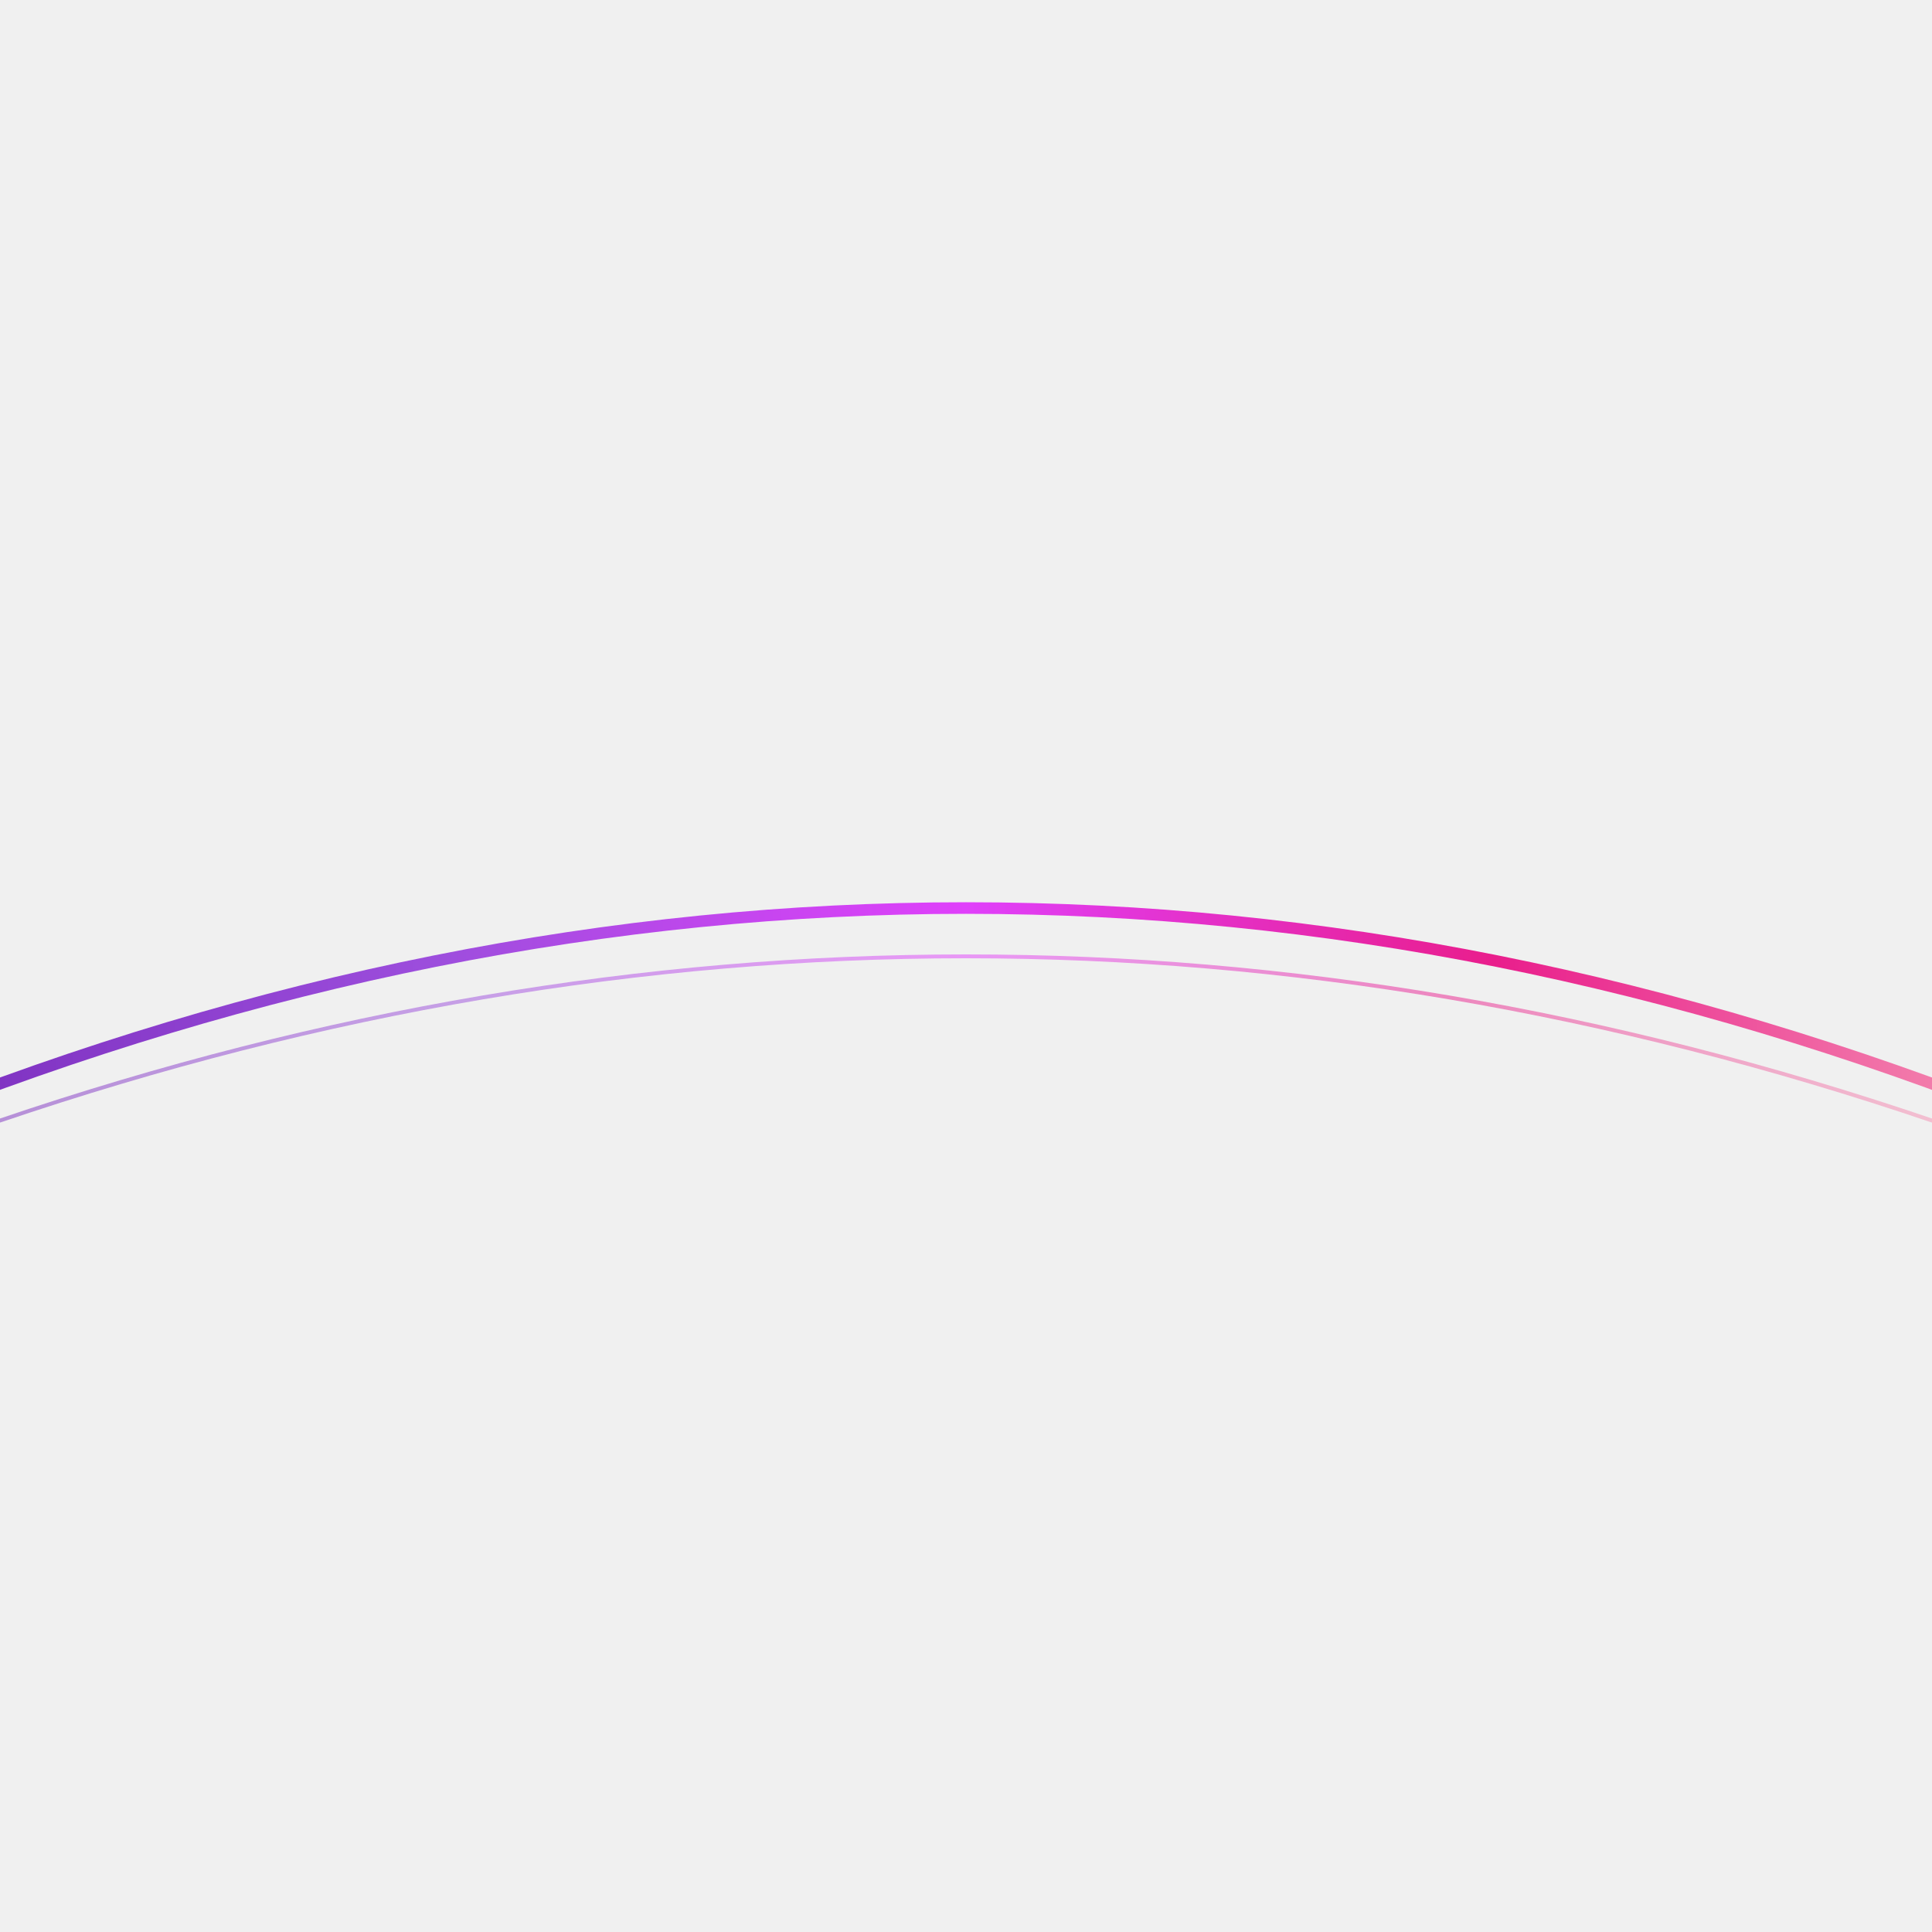
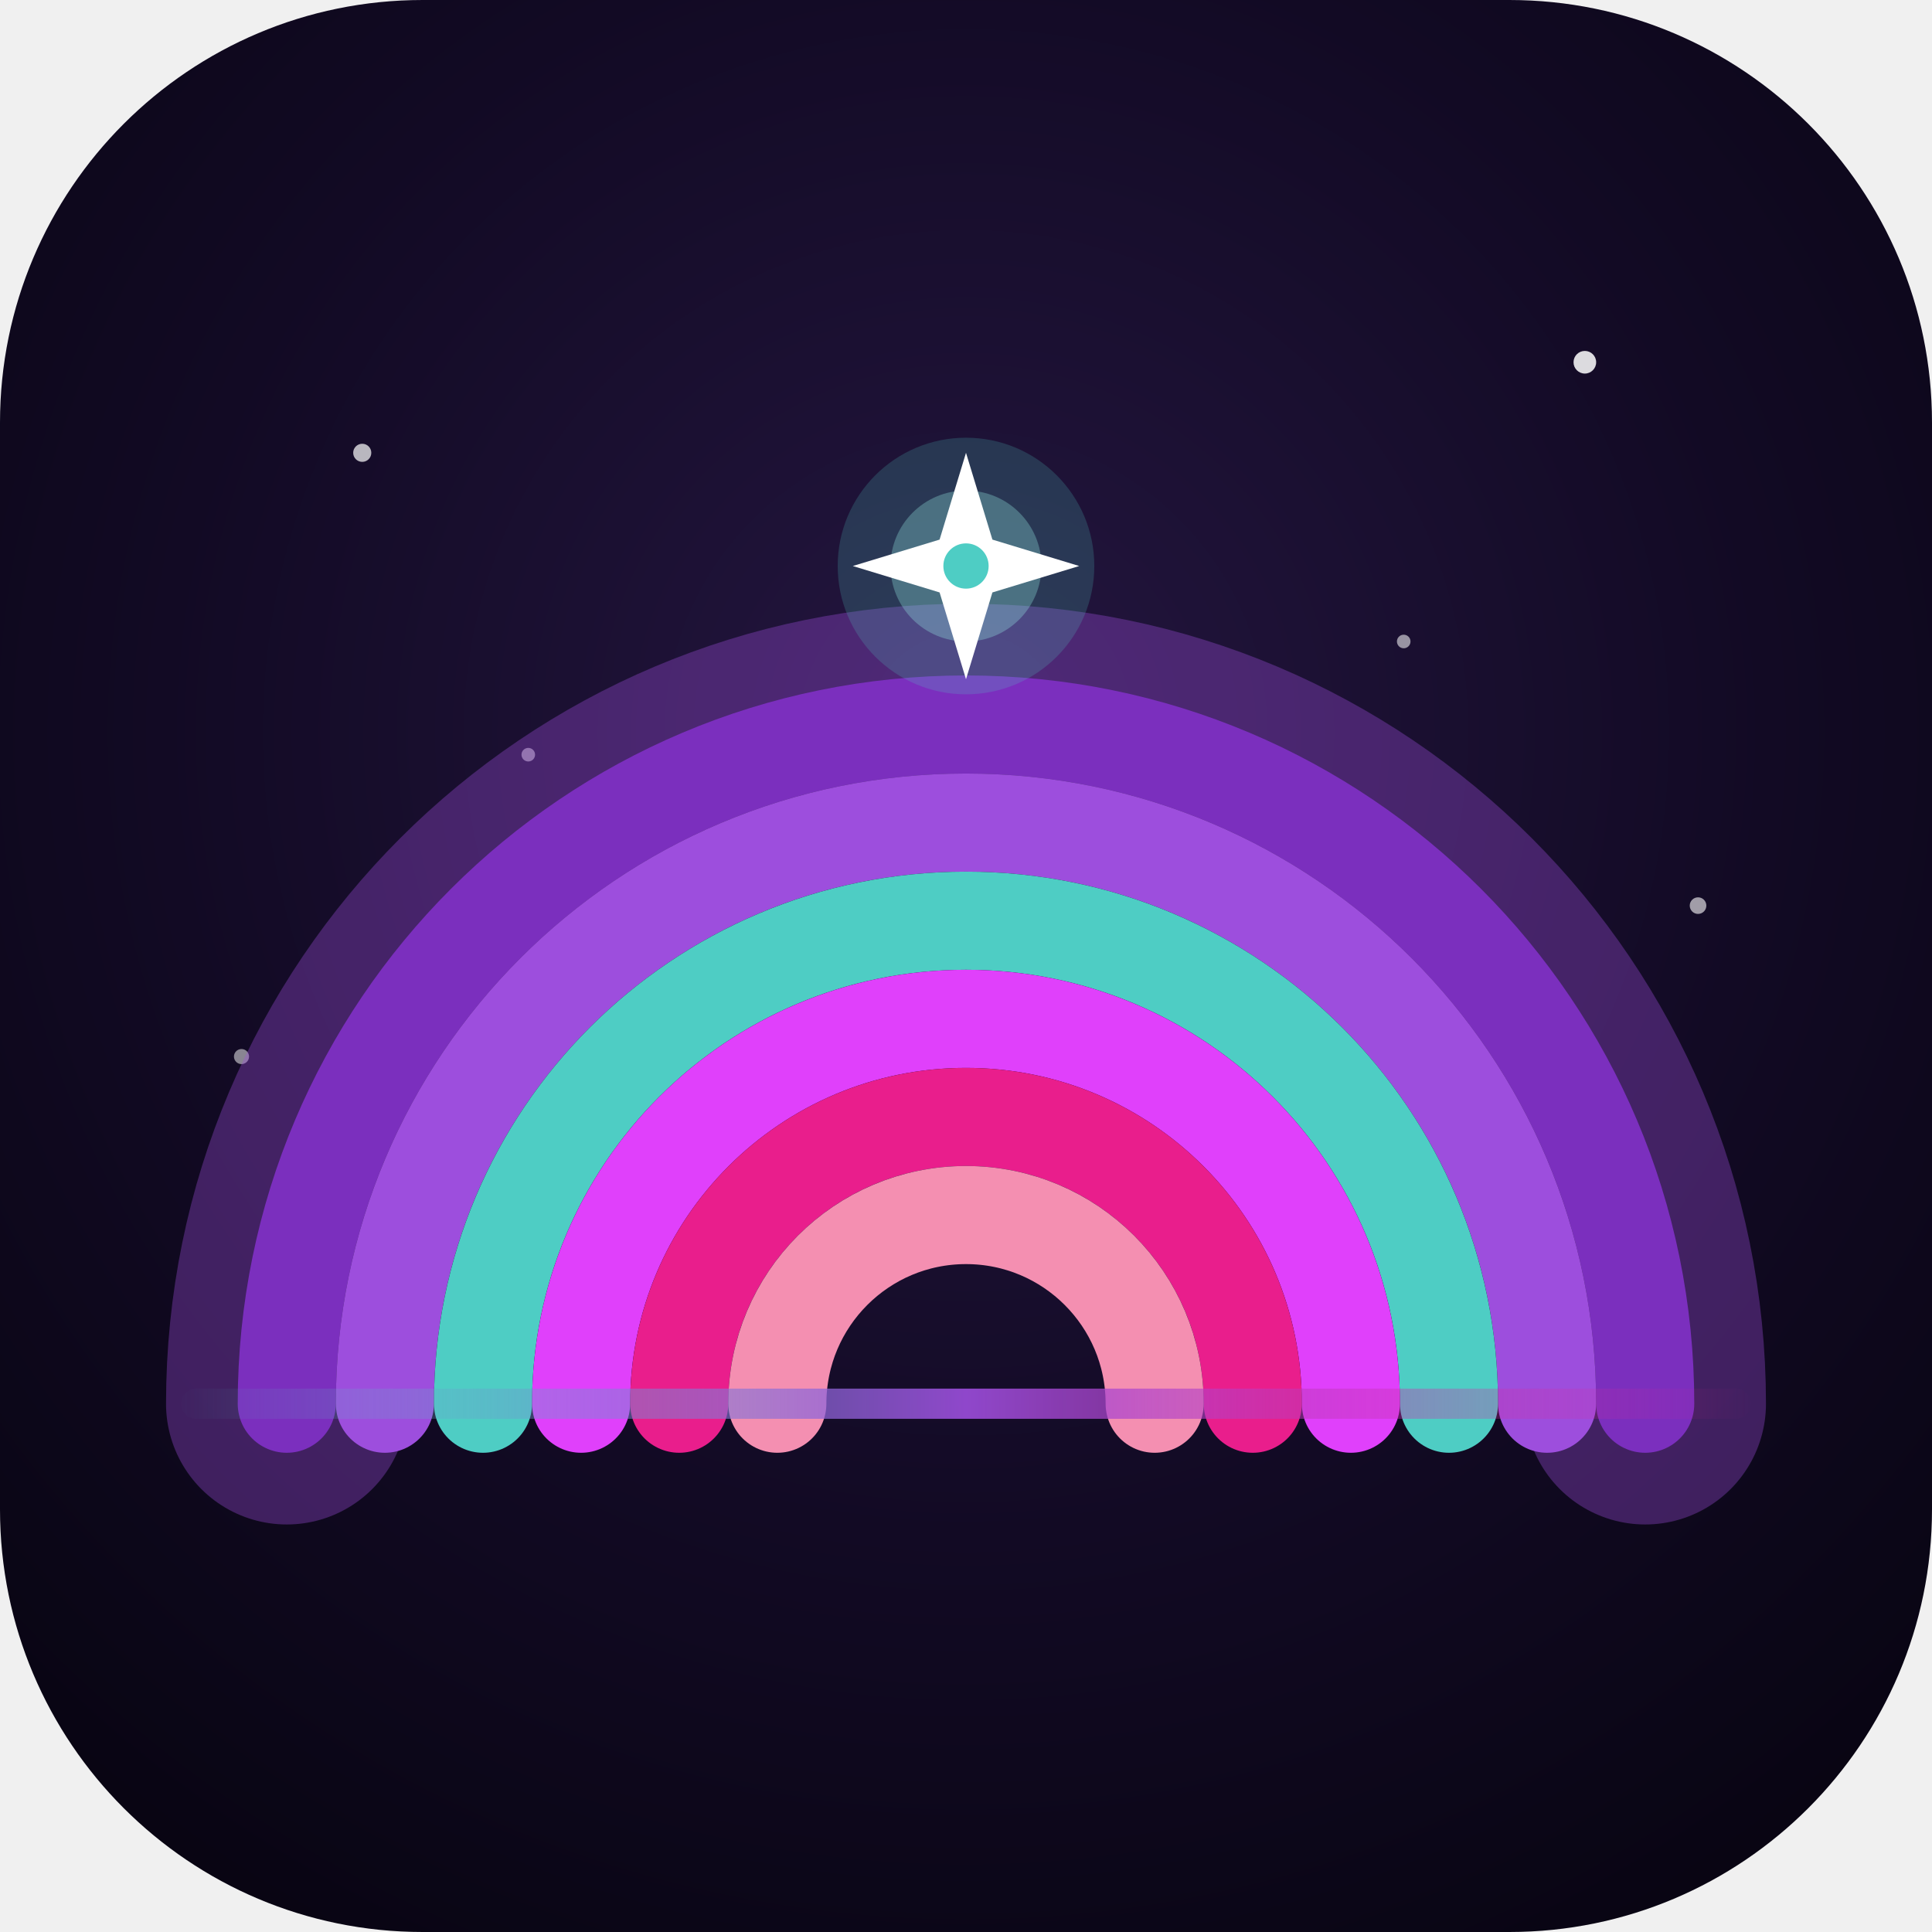
- <svg xmlns="http://www.w3.org/2000/svg" viewBox="0 0 1000 200" width="1024" height="1024" preserveAspectRatio="xMidYMid meet">
+ <svg xmlns="http://www.w3.org/2000/svg" width="512" height="512" viewBox="0 0 512 512">
  <defs>
-     <linearGradient id="bifrost-arch" x1="0" y1="0" x2="1" y2="0">
-       <stop offset="0%" stop-color="#7B2FBE" />
-       <stop offset="25%" stop-color="#9D4EDD" />
-       <stop offset="50%" stop-color="#E040FB" />
-       <stop offset="75%" stop-color="#E91E8C" />
-       <stop offset="100%" stop-color="#F48FB1" />
+     <radialGradient id="bg" cx="50%" cy="38%" r="75%">
+       <stop offset="0%" stop-color="#241640" />
+       <stop offset="55%" stop-color="#120a24" />
+       <stop offset="100%" stop-color="#070410" />
+     </radialGradient>
+     <linearGradient id="base" x1="0" y1="0" x2="1" y2="0">
+       <stop offset="0%" stop-color="#4ECDC4" stop-opacity="0" />
+       <stop offset="50%" stop-color="#9D4EDD" stop-opacity="0.9" />
+       <stop offset="100%" stop-color="#E91E8C" stop-opacity="0" />
    </linearGradient>
  </defs>
-   <path d="M -50 180 Q 500 -40 1050 180" stroke="url(#bifrost-arch)" stroke-width="6" fill="none" stroke-linecap="round" />
-   <path d="M 0 180 Q 500 10 1000 180" stroke="url(#bifrost-arch)" stroke-width="2" fill="none" stroke-linecap="round" opacity="0.5" />
+   <rect x="0" y="0" width="512" height="512" rx="112" fill="url(#bg)" />
+   <g fill="#ffffff">
+     <circle cx="96" cy="120" r="2.4" opacity="0.7" />
+     <circle cx="420" cy="96" r="3" opacity="0.85" />
+     <circle cx="372" cy="170" r="1.8" opacity="0.55" />
+     <circle cx="140" cy="200" r="1.8" opacity="0.5" />
+     <circle cx="450" cy="240" r="2.2" opacity="0.6" />
+     <circle cx="64" cy="280" r="2" opacity="0.5" />
+   </g>
+   <g fill="none" stroke-linecap="round" opacity="0.35">
+     <path d="M76 372 A 180 180 0 0 1 436 372" stroke="#9D4EDD" stroke-width="64" />
+   </g>
+   <g fill="none" stroke-linecap="round">
+     <path d="M76 372 A 180 180 0 0 1 436 372" stroke="#7B2FBE" stroke-width="26" />
+     <path d="M102 372 A 154 154 0 0 1 410 372" stroke="#9D4EDD" stroke-width="26" />
+     <path d="M128 372 A 128 128 0 0 1 384 372" stroke="#4ECDC4" stroke-width="26" />
+     <path d="M154 372 A 102 102 0 0 1 358 372" stroke="#E040FB" stroke-width="26" />
+     <path d="M180 372 A 76 76 0 0 1 332 372" stroke="#E91E8C" stroke-width="26" />
+     <path d="M206 372 A 50 50 0 0 1 306 372" stroke="#F48FB1" stroke-width="26" />
+   </g>
+   <rect x="48" y="368" width="416" height="8" rx="4" fill="url(#base)" />
+   <g transform="translate(256 150)">
+     <circle r="34" fill="#4ECDC4" opacity="0.20" />
+     <circle r="20" fill="#9bf6ec" opacity="0.30" />
+     <path d="M0 -30 L7 -7 L30 0 L7 7 L0 30 L-7 7 L-30 0 L-7 -7 Z" fill="#ffffff" />
+     <circle r="6" fill="#4ECDC4" />
+   </g>
</svg>
